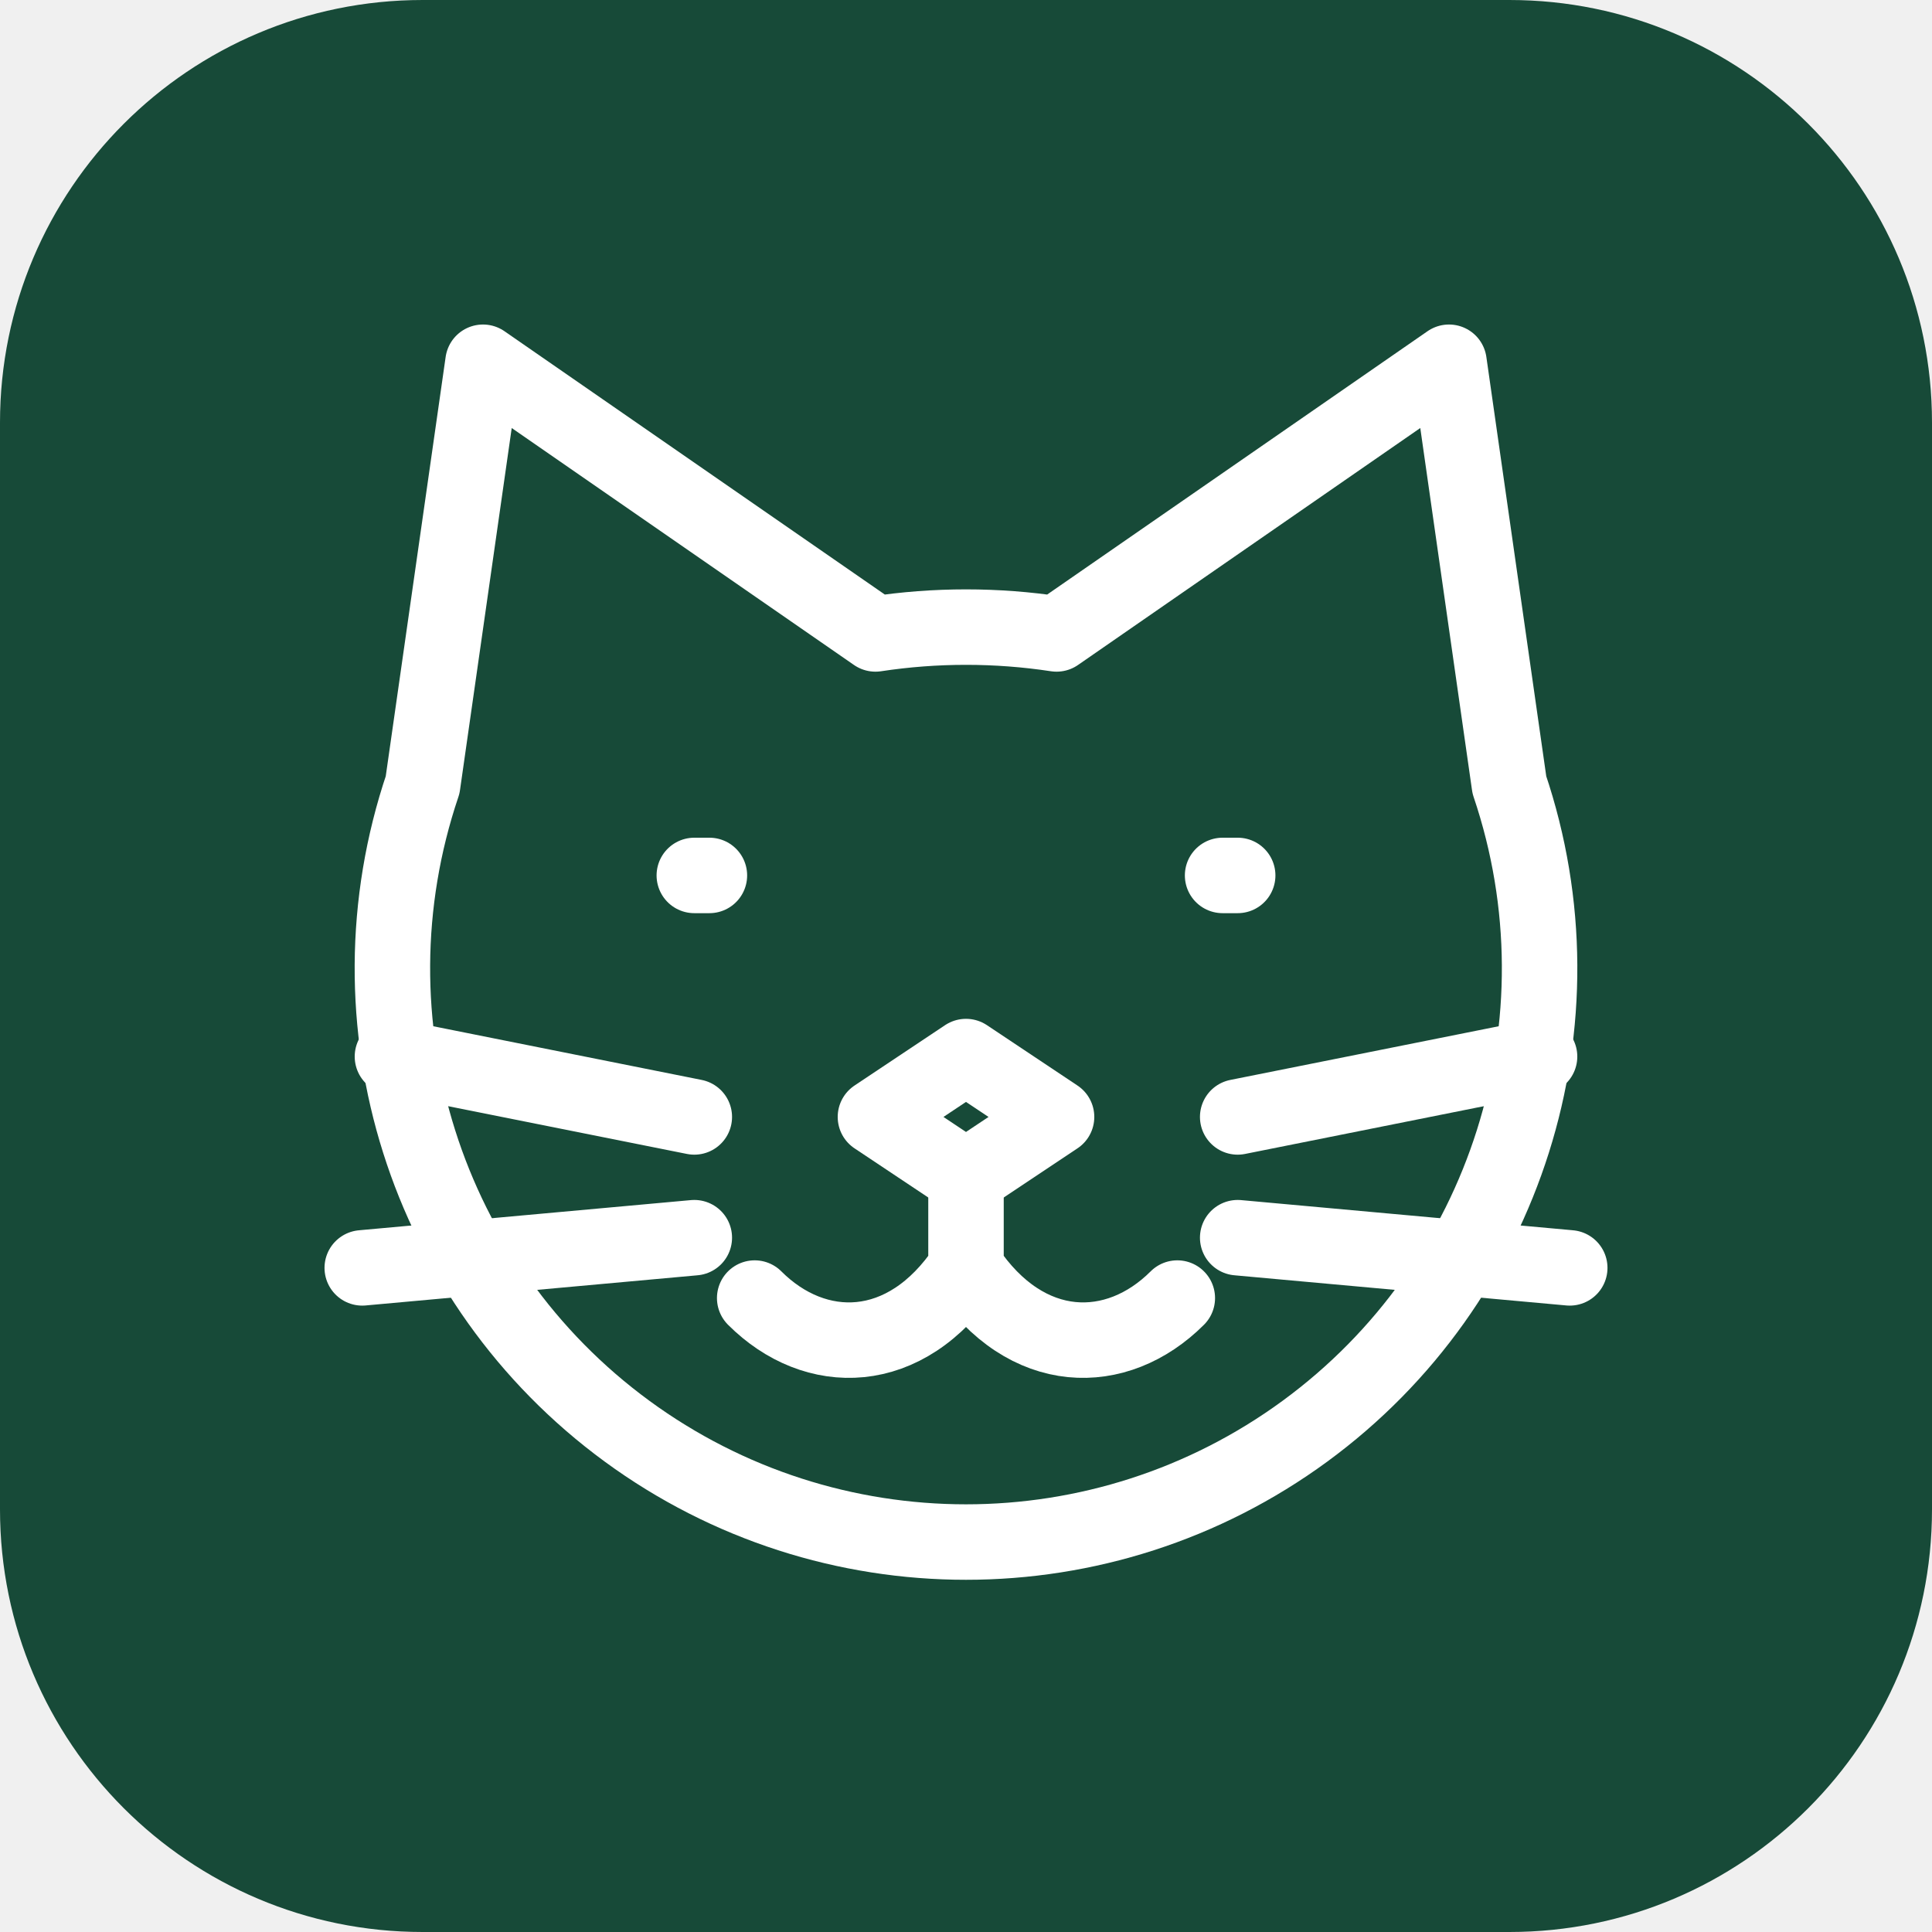
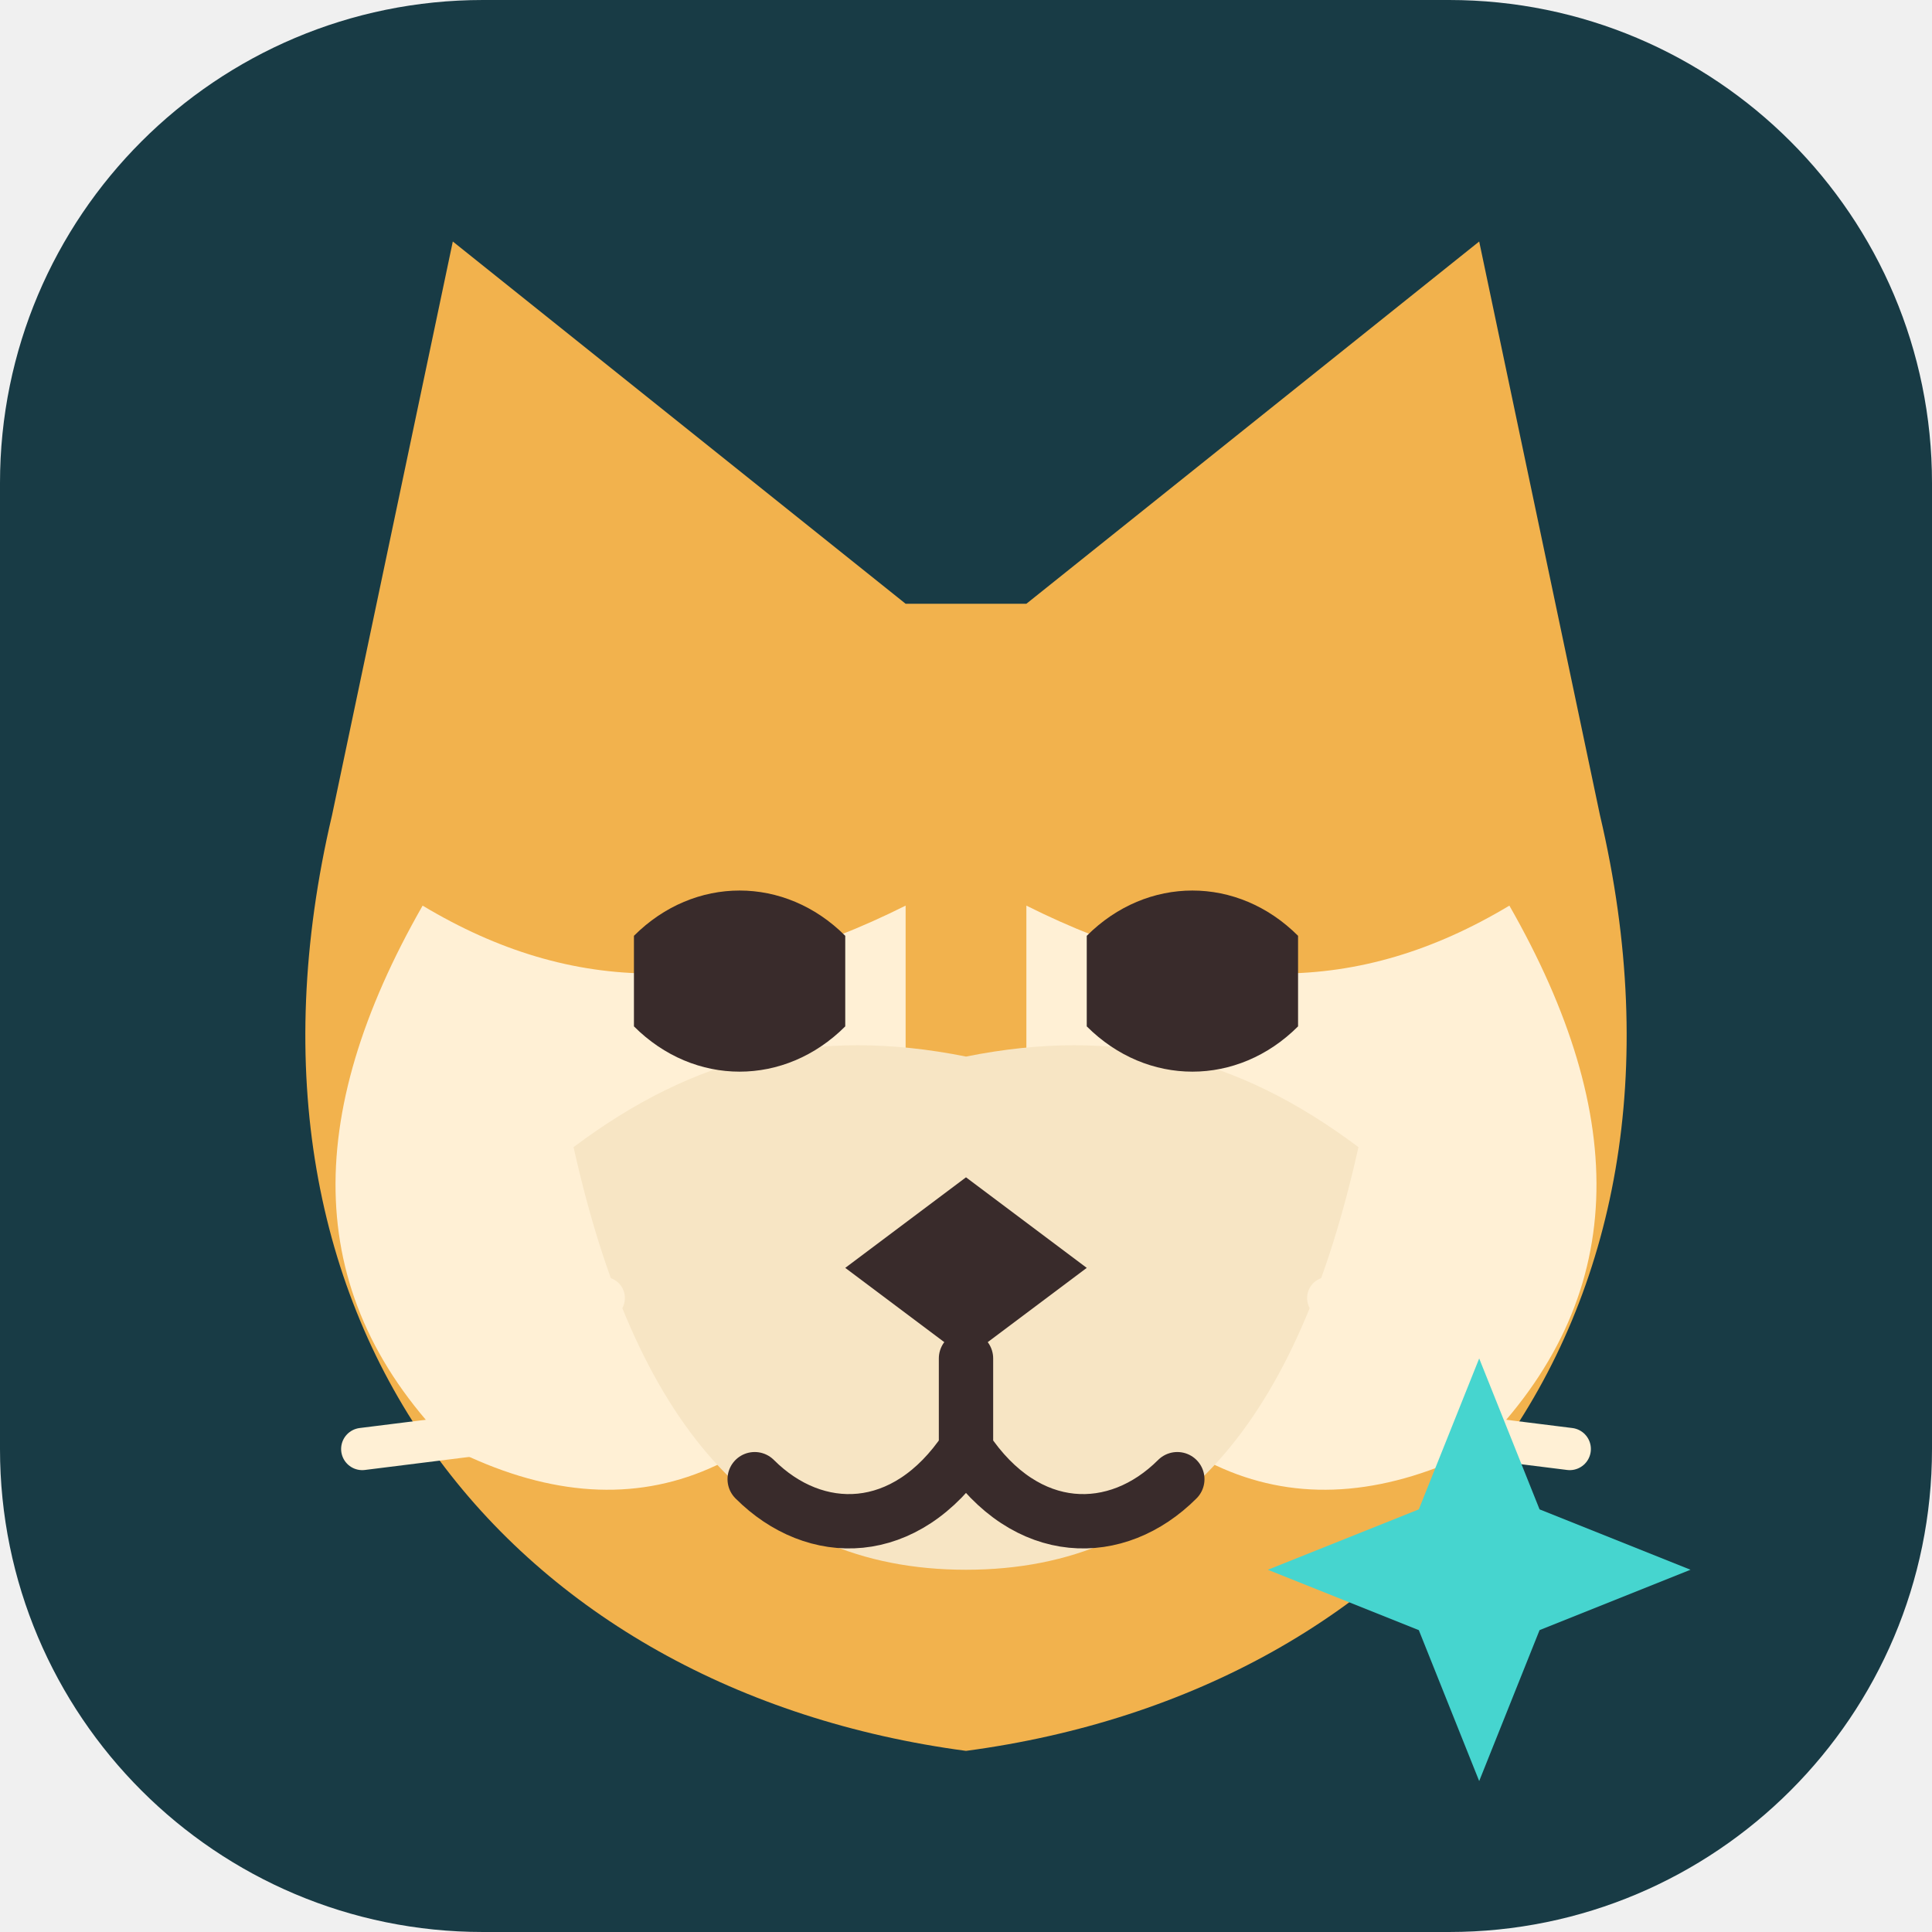
<svg xmlns="http://www.w3.org/2000/svg" viewBox="0 0 64 64">
-   <rect width="64" height="64" rx="14" fill="#174a38" />
-   <g fill="none" stroke="#fff" stroke-linecap="round" stroke-linejoin="round" stroke-width="2.5">
-     <path d="m14 26 2-14 13 9a20 20 0 0 1 6 0l13-9 2 14a19 19 0 1 1-36 0Z" />
-     <path d="M23 29h.5M40.5 29h.5" />
-     <path d="m29 37 3 2 3-2-3-2-3 2Z" />
-     <path d="M32 39v3m0 0c-2 3-5 3-7 1m7-1c2 3 5 3 7 1" />
-     <path d="m23 37-10-2m10 6-11 1m29-5 10-2m-10 6 11 1" />
-   </g>
+   <defs>
+     <linearGradient id="fur" x1="16" y1="13" x2="49" y2="54" gradientUnits="userSpaceOnUse">
+       <stop stop-color="#F4B34F" />
+       <stop offset="1" stop-color="#C45C38" />
+     </linearGradient>
+   </defs>
+   <rect width="64" height="64" rx="16" fill="#183B45" />
+   <path fill="#F2B24D" d="m11 27 4-19 15 12 4 0L49 8l4 19c4 17-6 29-21 31C17 56 7 44 11 27Z" />
+   <path fill="#FFF0D5" d="M14 30c5 3 10 3 16 0v12c-4 7-9 9-15 6-5-5-5-11-1-18Zm36 0c-5 3-10 3-16 0v12c4 7 9 9 15 6 5-5 5-11 1-18Z" />
+   <path fill="#F7E5C4" d="M19 38c4-3 8-4 13-3 5-1 9 0 13 3-2 9-6 14-13 14s-11-5-13-14Z" />
+   <path fill="#392B2B" d="M21 31c2-2 5-2 7 0v3c-2 2-5 2-7 0v-3Zm15 0c2-2 5-2 7 0v3c-2 2-5 2-7 0v-3Z" />
+   <path fill="#392B2B" d="m28 42 4-3 4 3-4 3-4-3Z" />
+   <path d="M32 45v3m0 0c-2 3-5 3-7 1m7-1c2 3 5 3 7 1" fill="none" stroke="#392B2B" stroke-linecap="round" stroke-linejoin="round" stroke-width="1.8" />
+   <path d="m20 43-8-2m8 6-8 1m32-5 8-2m-8 6 8 1" fill="none" stroke="#FFF0D5" stroke-linecap="round" stroke-width="1.4" />
+   <path fill="#46D5CF" d="m49 45 2 5 5 2-5 2-2 5-2-5-5-2 5-2 2-5Z" />
</svg>
